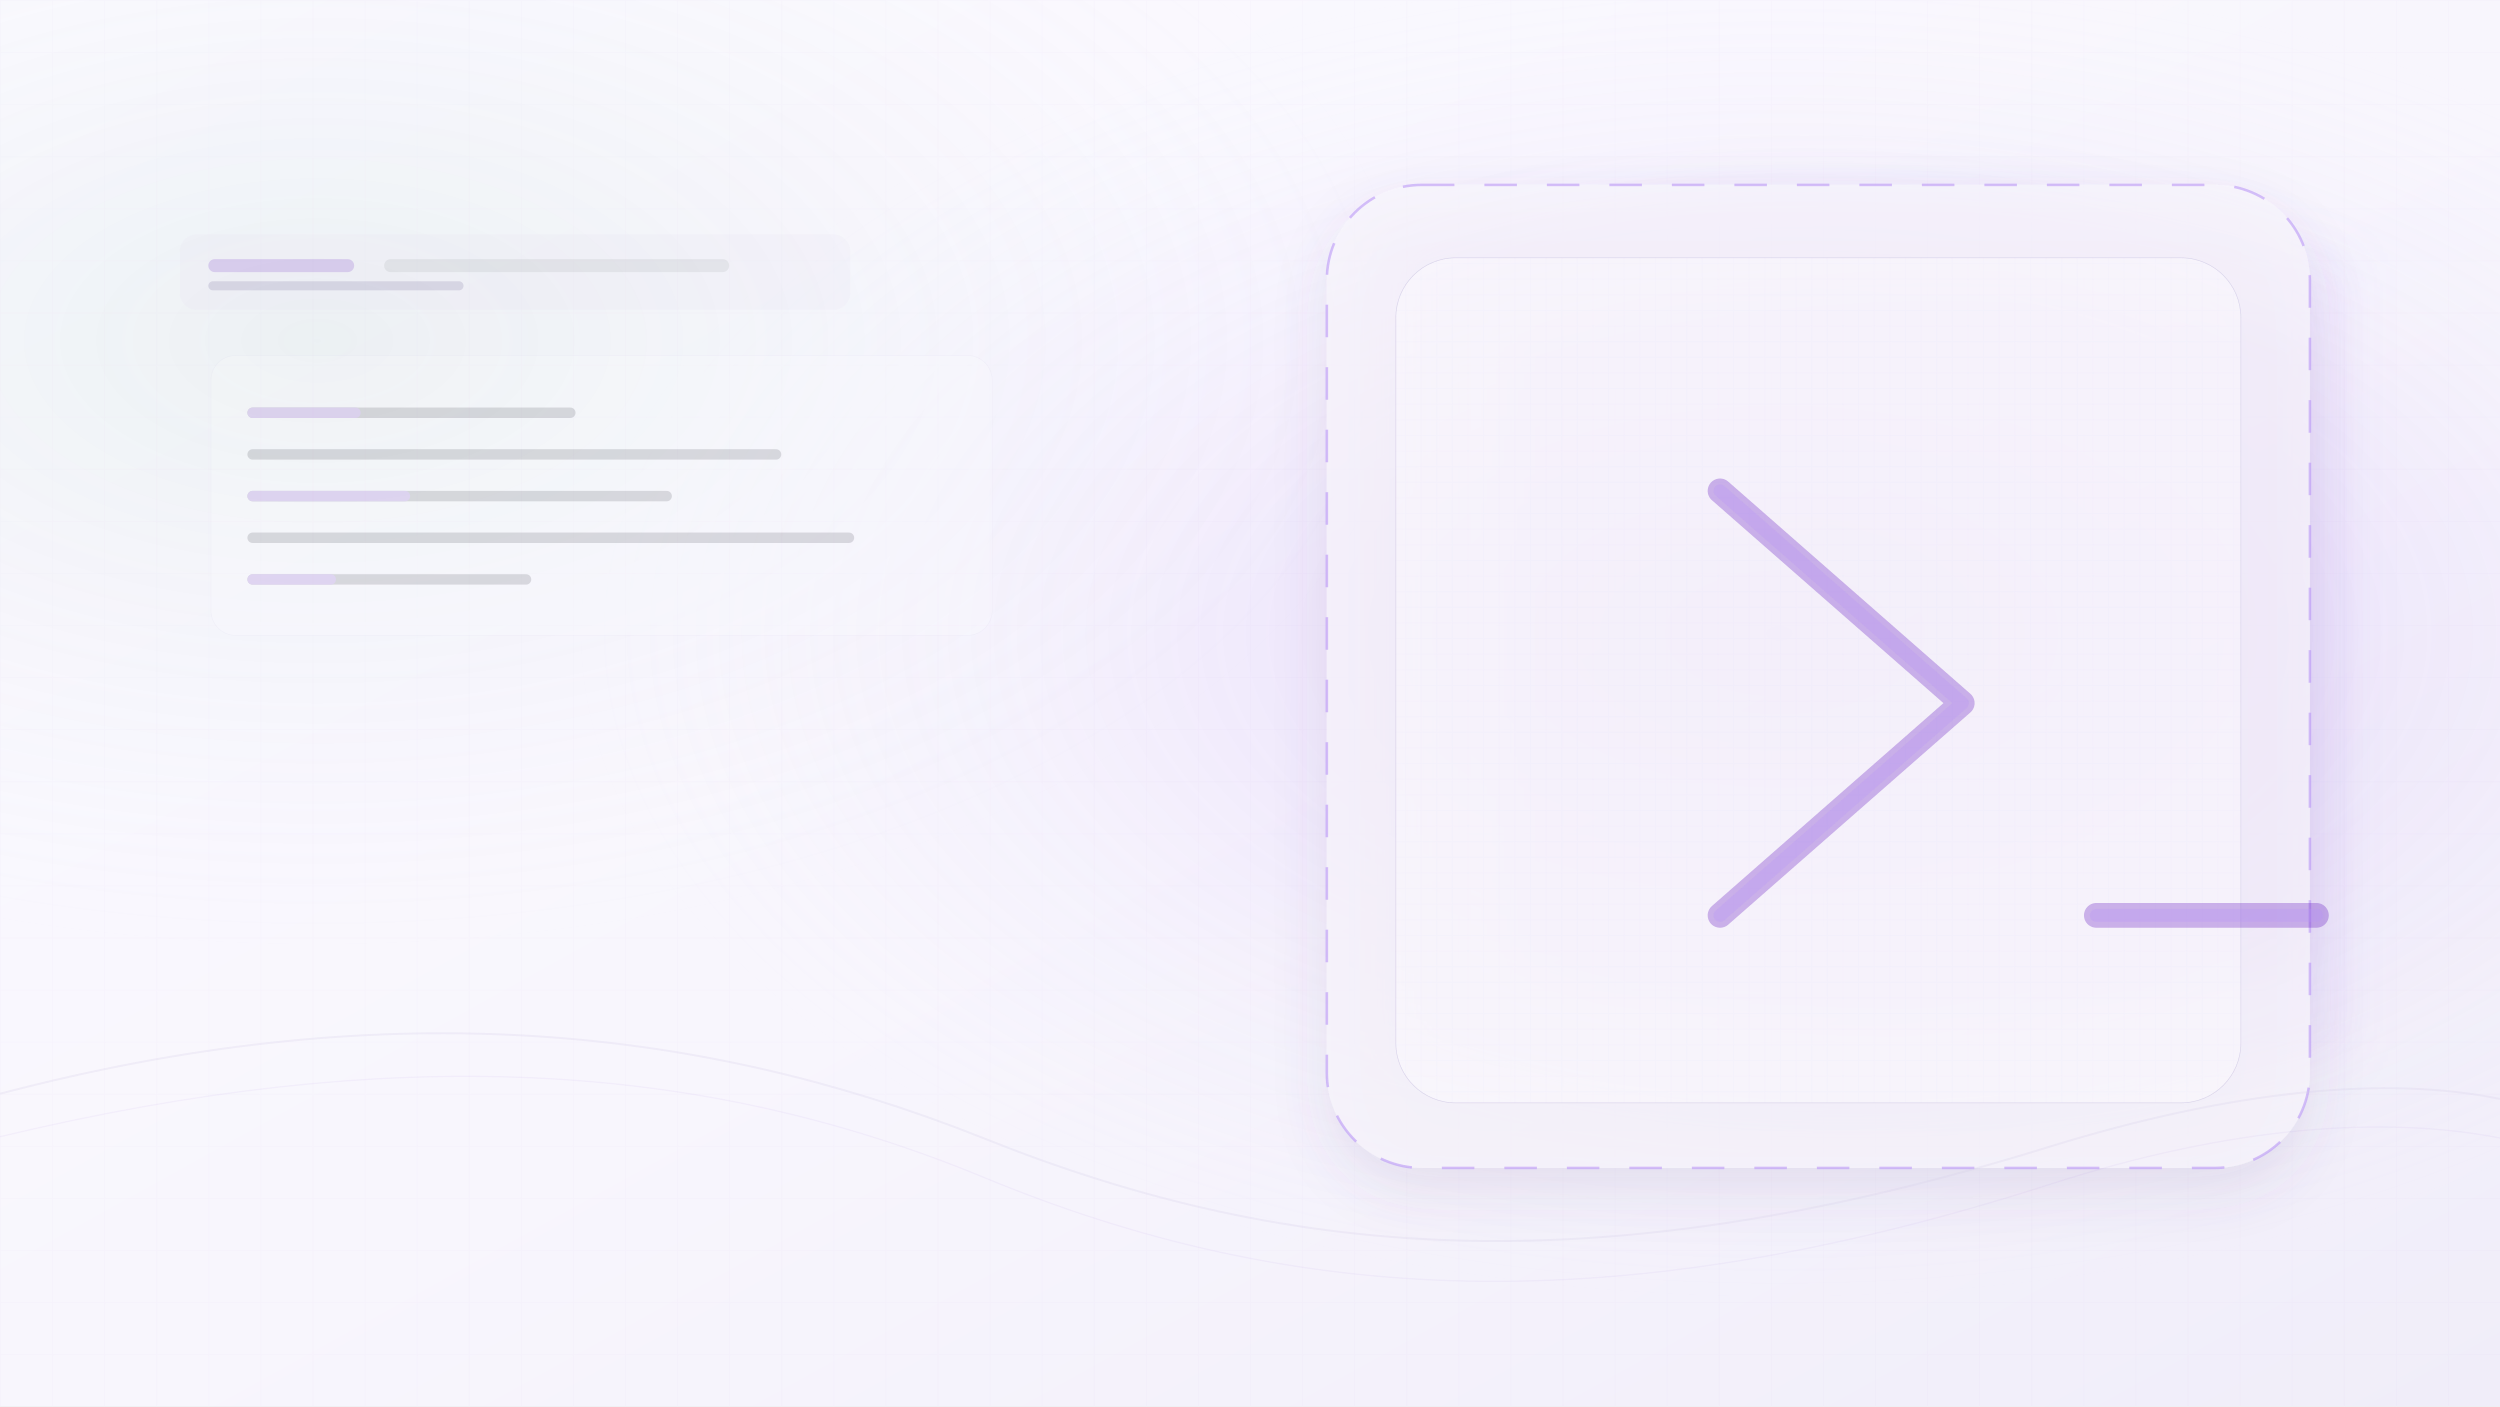
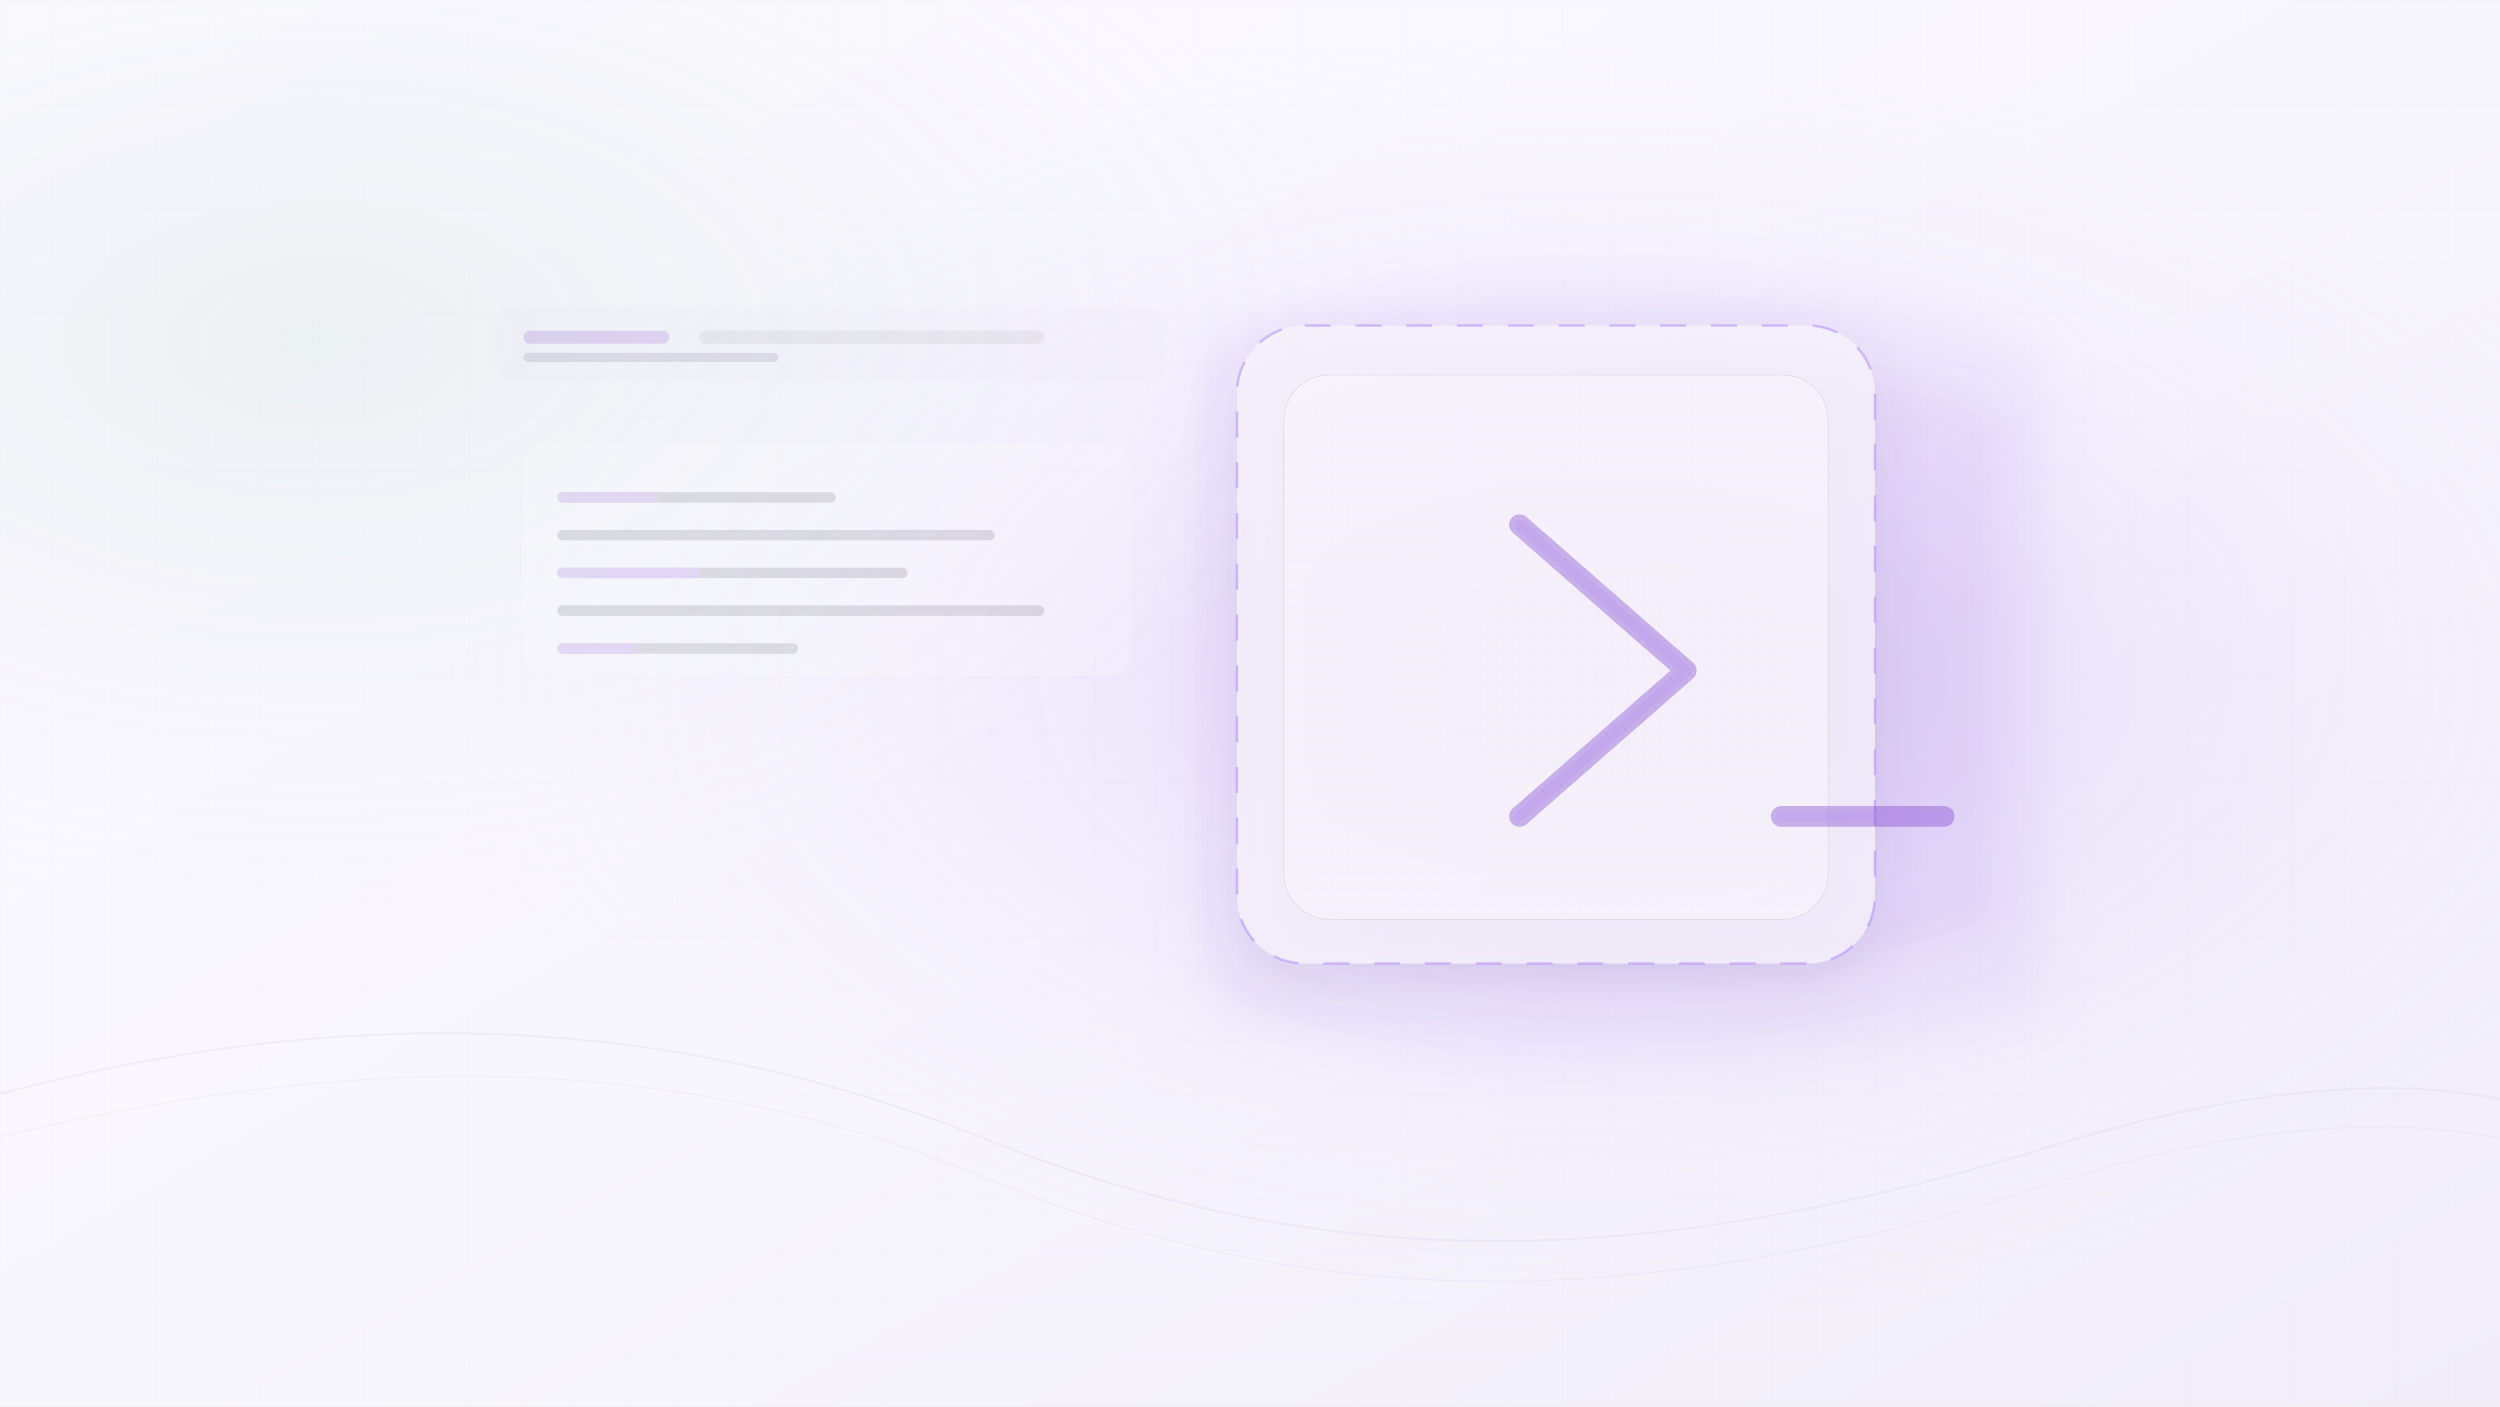
<svg xmlns="http://www.w3.org/2000/svg" width="3840" height="2160" viewBox="0 0 3840 2160" role="img" aria-label="Santi020k light Chrome new tab background">
  <defs>
    <linearGradient id="canvas" x1="0" y1="0" x2="1" y2="1">
      <stop offset="0" stop-color="#fbfaff" />
      <stop offset="0.52" stop-color="#f8f6fd" />
      <stop offset="1" stop-color="#f0edf9" />
    </linearGradient>
-     <radialGradient id="violetGlow" cx="71%" cy="45%" r="48%">
+     <radialGradient id="violetGlow" cx="64%" cy="48%" r="48%">
      <stop offset="0" stop-color="#6319be" stop-opacity="0.18" />
      <stop offset="0.42" stop-color="#b48df7" stop-opacity="0.12" />
      <stop offset="1" stop-color="#f8f6fd" stop-opacity="0" />
    </radialGradient>
    <radialGradient id="leftGlow" cx="13%" cy="24%" r="44%">
      <stop offset="0" stop-color="#7daea3" stop-opacity="0.12" />
      <stop offset="1" stop-color="#f8f6fd" stop-opacity="0" />
    </radialGradient>
    <pattern id="grid" width="80" height="80" patternUnits="userSpaceOnUse">
      <path d="M80 0H0V80" fill="none" stroke="#6319be" stroke-opacity="0.035" stroke-width="1" />
    </pattern>
    <pattern id="microGrid" width="24" height="24" patternUnits="userSpaceOnUse">
      <path d="M24 0H0V24" fill="none" stroke="#6319be" stroke-opacity="0.05" stroke-width="1" />
    </pattern>
    <filter id="softBlur" x="-20%" y="-20%" width="140%" height="140%">
      <feGaussianBlur stdDeviation="34" />
    </filter>
    <filter id="panelShadow" x="-20%" y="-20%" width="140%" height="140%">
      <feDropShadow dx="0" dy="34" stdDeviation="42" flood-color="#604c8a" flood-opacity="0.16" />
    </filter>
  </defs>
  <rect width="3840" height="2160" fill="url(#canvas)" />
  <rect width="3840" height="2160" fill="url(#grid)" />
  <rect width="3840" height="2160" fill="url(#violetGlow)" />
  <rect width="3840" height="2160" fill="url(#leftGlow)" />
  <g opacity="0.64" filter="url(#softBlur)">
-     <path d="M2140 392 C2520 230 3188 244 3610 410 L3610 1610 C3176 1752 2528 1766 2142 1606 Z" fill="#b48df7" opacity="0.16" />
-     <path d="M2320 520 C2700 396 3280 390 3544 520 L3544 1480 C3204 1588 2696 1614 2320 1480 Z" fill="#6319be" opacity="0.08" />
+     <path d="M1840 520 C2208 376 2788 384 3144 540 L3144 1540 C2776 1662 2208 1676 1842 1538 Z" fill="#b48df7" opacity="0.16" />
+     <path d="M1990 638 C2328 532 2838 530 3068 638 L3068 1422 C2766 1518 2332 1538 1990 1422 Z" fill="#6319be" opacity="0.08" />
  </g>
-   <g transform="translate(2038 284)" filter="url(#panelShadow)">
-     <rect x="0" y="0" width="1510" height="1510" rx="146" fill="#f8f6fd" fill-opacity="0.72" stroke="#b48df7" stroke-opacity="0.52" stroke-width="4" stroke-dasharray="50 46" />
-     <rect x="106" y="112" width="1298" height="1298" rx="92" fill="#ffffff" fill-opacity="0.38" stroke="#d3cde6" stroke-opacity="0.82" />
-     <rect x="106" y="112" width="1298" height="1298" rx="92" fill="url(#microGrid)" opacity="0.7" />
+   <g transform="translate(1900 500)" filter="url(#panelShadow)">
+     <rect x="0" y="0" width="980" height="980" rx="104" fill="#f8f6fd" fill-opacity="0.72" stroke="#b48df7" stroke-opacity="0.52" stroke-width="4" stroke-dasharray="40 38" />
+     <rect x="72" y="76" width="836" height="836" rx="70" fill="#ffffff" fill-opacity="0.38" stroke="#d3cde6" stroke-opacity="0.82" />
+     <rect x="72" y="76" width="836" height="836" rx="70" fill="url(#microGrid)" opacity="0.7" />
  </g>
-   <g transform="translate(2594 754)" opacity="0.9">
-     <path d="M48 0 L420 326 L48 652" fill="none" stroke="#6319be" stroke-width="38" stroke-linecap="round" stroke-linejoin="round" opacity="0.34" />
-     <path d="M48 0 L420 326 L48 652" fill="none" stroke="#b48df7" stroke-width="20" stroke-linecap="round" stroke-linejoin="round" opacity="0.32" />
-     <path d="M626 652 H964" fill="none" stroke="#6319be" stroke-width="38" stroke-linecap="round" opacity="0.34" />
-     <path d="M626 652 H964" fill="none" stroke="#b48df7" stroke-width="20" stroke-linecap="round" opacity="0.32" />
+   <g transform="translate(2286 806)" opacity="0.9">
+     <path d="M48 0 L304 224 L48 448" fill="none" stroke="#6319be" stroke-width="32" stroke-linecap="round" stroke-linejoin="round" opacity="0.34" />
+     <path d="M48 0 L304 224 L48 448" fill="none" stroke="#b48df7" stroke-width="16" stroke-linecap="round" stroke-linejoin="round" opacity="0.32" />
+     <path d="M450 448 H700" fill="none" stroke="#6319be" stroke-width="32" stroke-linecap="round" opacity="0.34" />
+     <path d="M450 448 H700" fill="none" stroke="#b48df7" stroke-width="16" stroke-linecap="round" opacity="0.32" />
  </g>
-   <g transform="translate(276 360)" opacity="0.18">
+   <g transform="translate(760 470)" opacity="0.16">
    <rect x="0" y="0" width="1030" height="116" rx="26" fill="#e3dff0" />
    <rect x="44" y="38" width="224" height="20" rx="10" fill="#6319be" />
    <rect x="314" y="38" width="530" height="20" rx="10" fill="#302e36" opacity="0.42" />
    <rect x="44" y="72" width="392" height="14" rx="7" fill="#604c8a" />
  </g>
-   <g transform="translate(324 546)" opacity="0.15">
-     <rect x="0" y="0" width="1200" height="430" rx="38" fill="#ffffff" stroke="#d3cde6" />
-     <path d="M64 88H552M64 152H868M64 216H700M64 280H980M64 344H484" stroke="#302e36" stroke-width="16" stroke-linecap="round" />
-     <path d="M64 88H222M64 216H298M64 344H184" stroke="#6319be" stroke-width="16" stroke-linecap="round" />
+   <g transform="translate(800 680)" opacity="0.13">
+     <rect x="0" y="0" width="940" height="360" rx="38" fill="#ffffff" stroke="#d3cde6" />
+     <path d="M64 84H476M64 142H720M64 200H586M64 258H796M64 316H418" stroke="#302e36" stroke-width="16" stroke-linecap="round" />
+     <path d="M64 84H204M64 200H268M64 316H170" stroke="#6319be" stroke-width="16" stroke-linecap="round" />
  </g>
  <g opacity="0.26">
    <path d="M0 1680 C570 1530 1058 1568 1510 1748 C1988 1940 2468 1972 3146 1762 C3430 1674 3666 1652 3840 1688" fill="none" stroke="#d3cde6" stroke-width="3" />
    <path d="M0 1746 C602 1602 1074 1628 1510 1808 C1982 2004 2478 2034 3146 1820 C3430 1728 3666 1714 3840 1748" fill="none" stroke="#6319be" stroke-opacity="0.16" stroke-width="2" />
  </g>
</svg>
